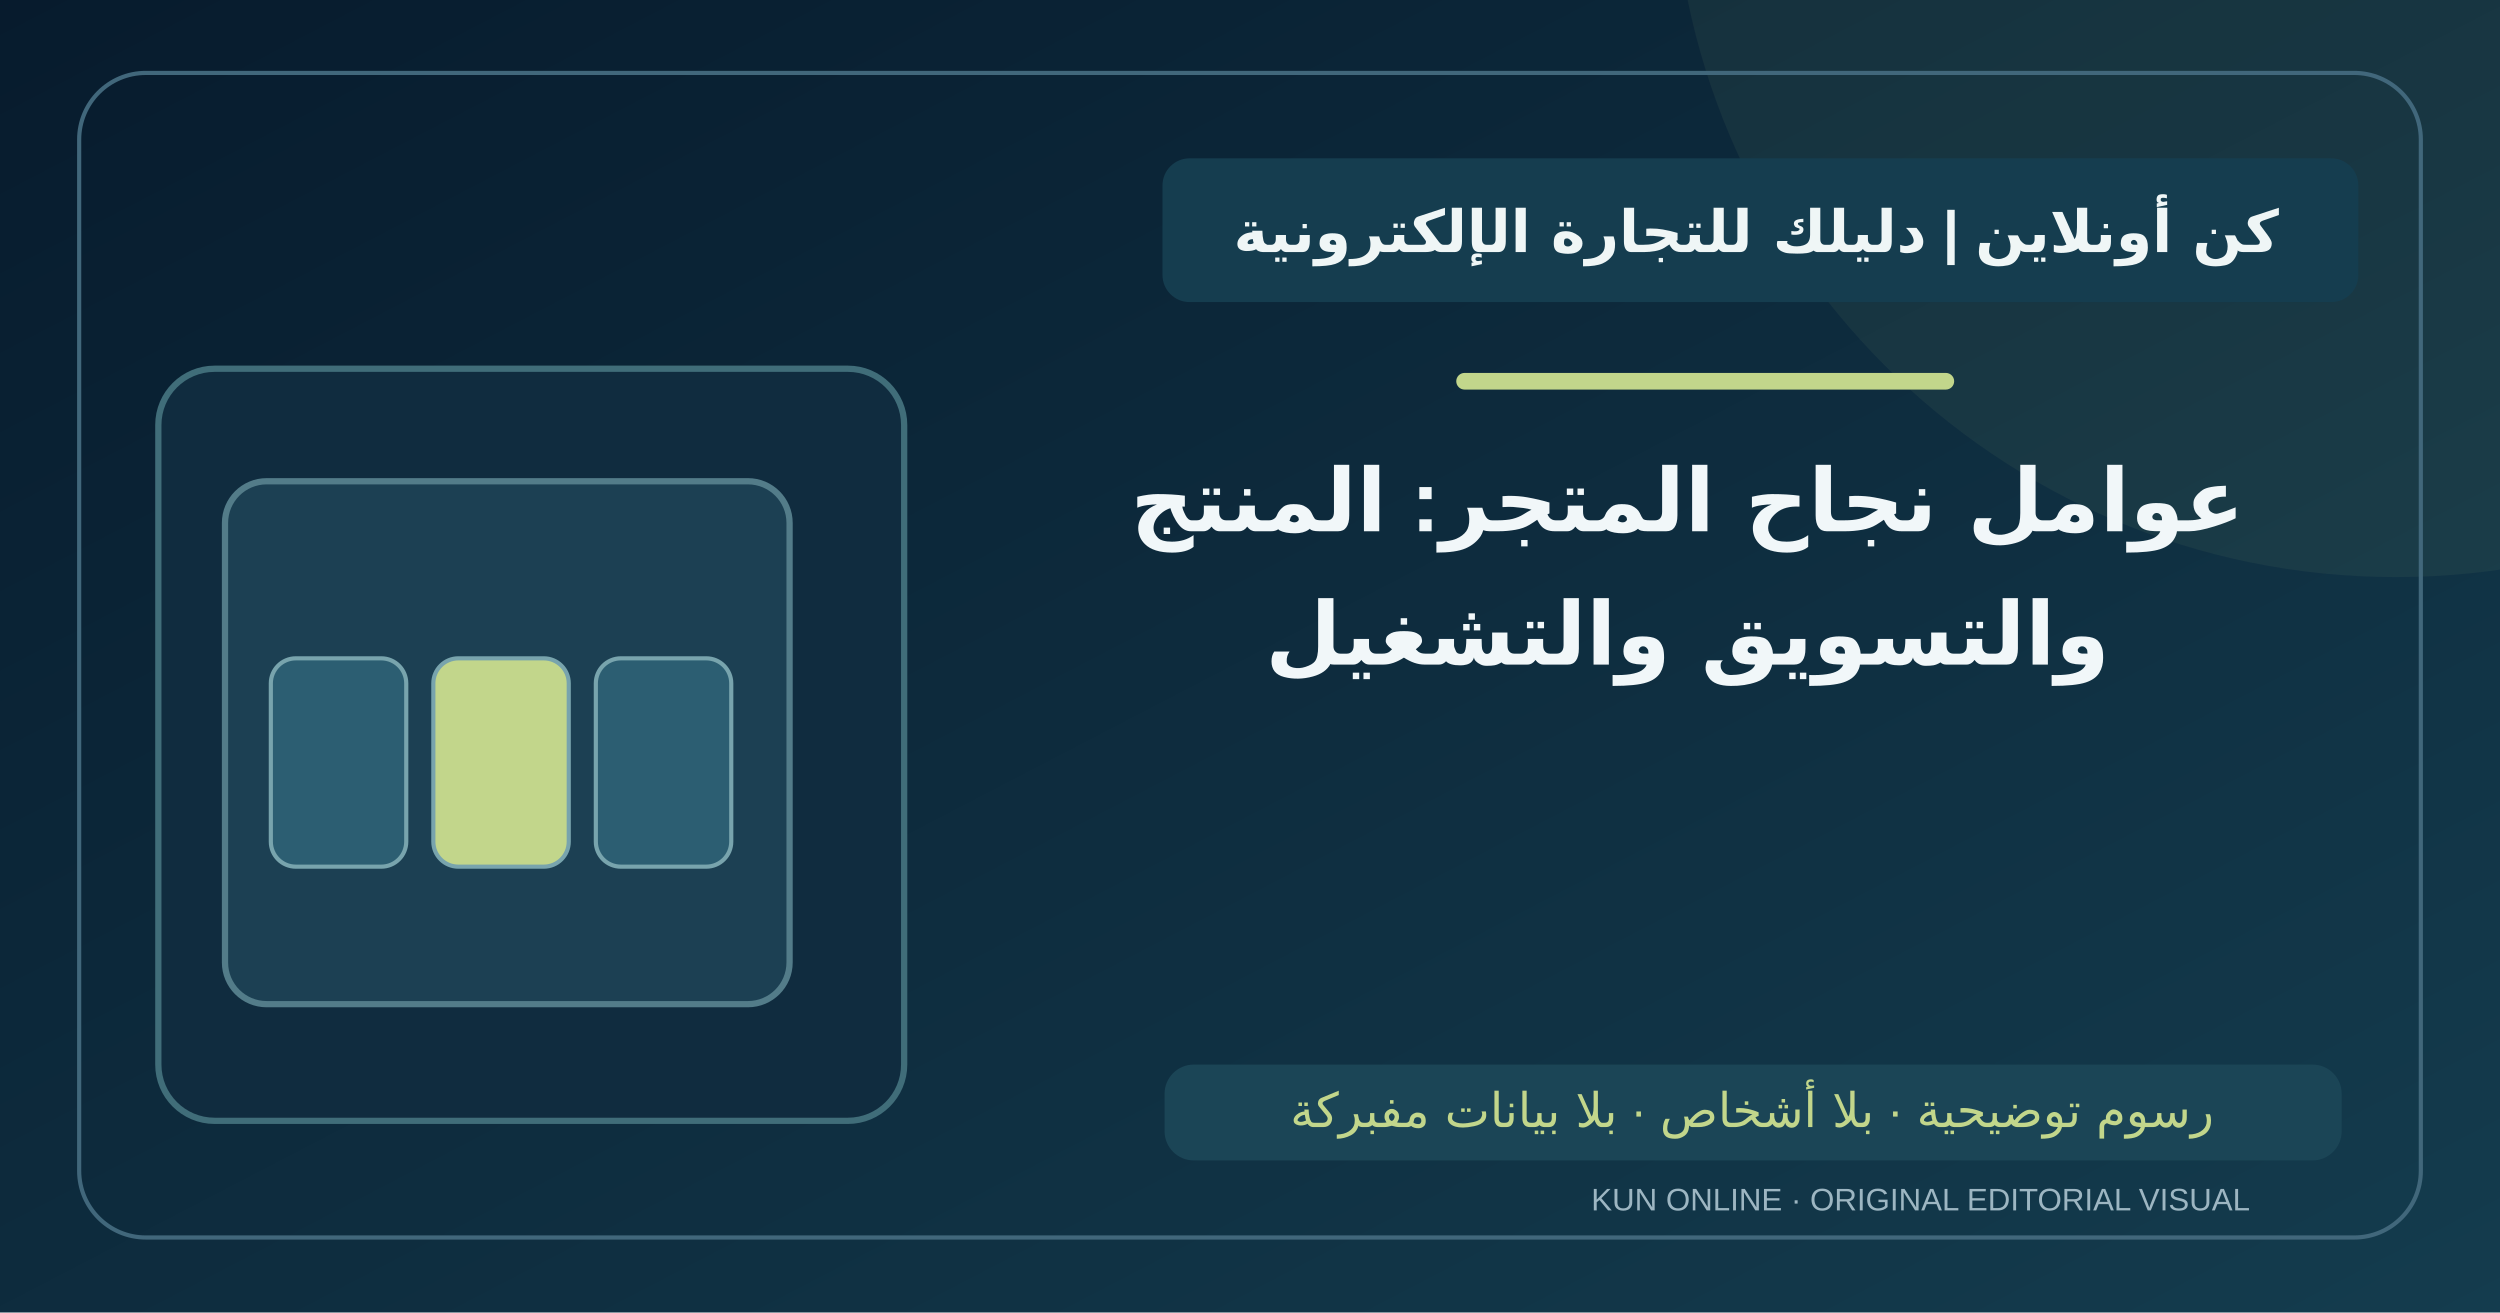
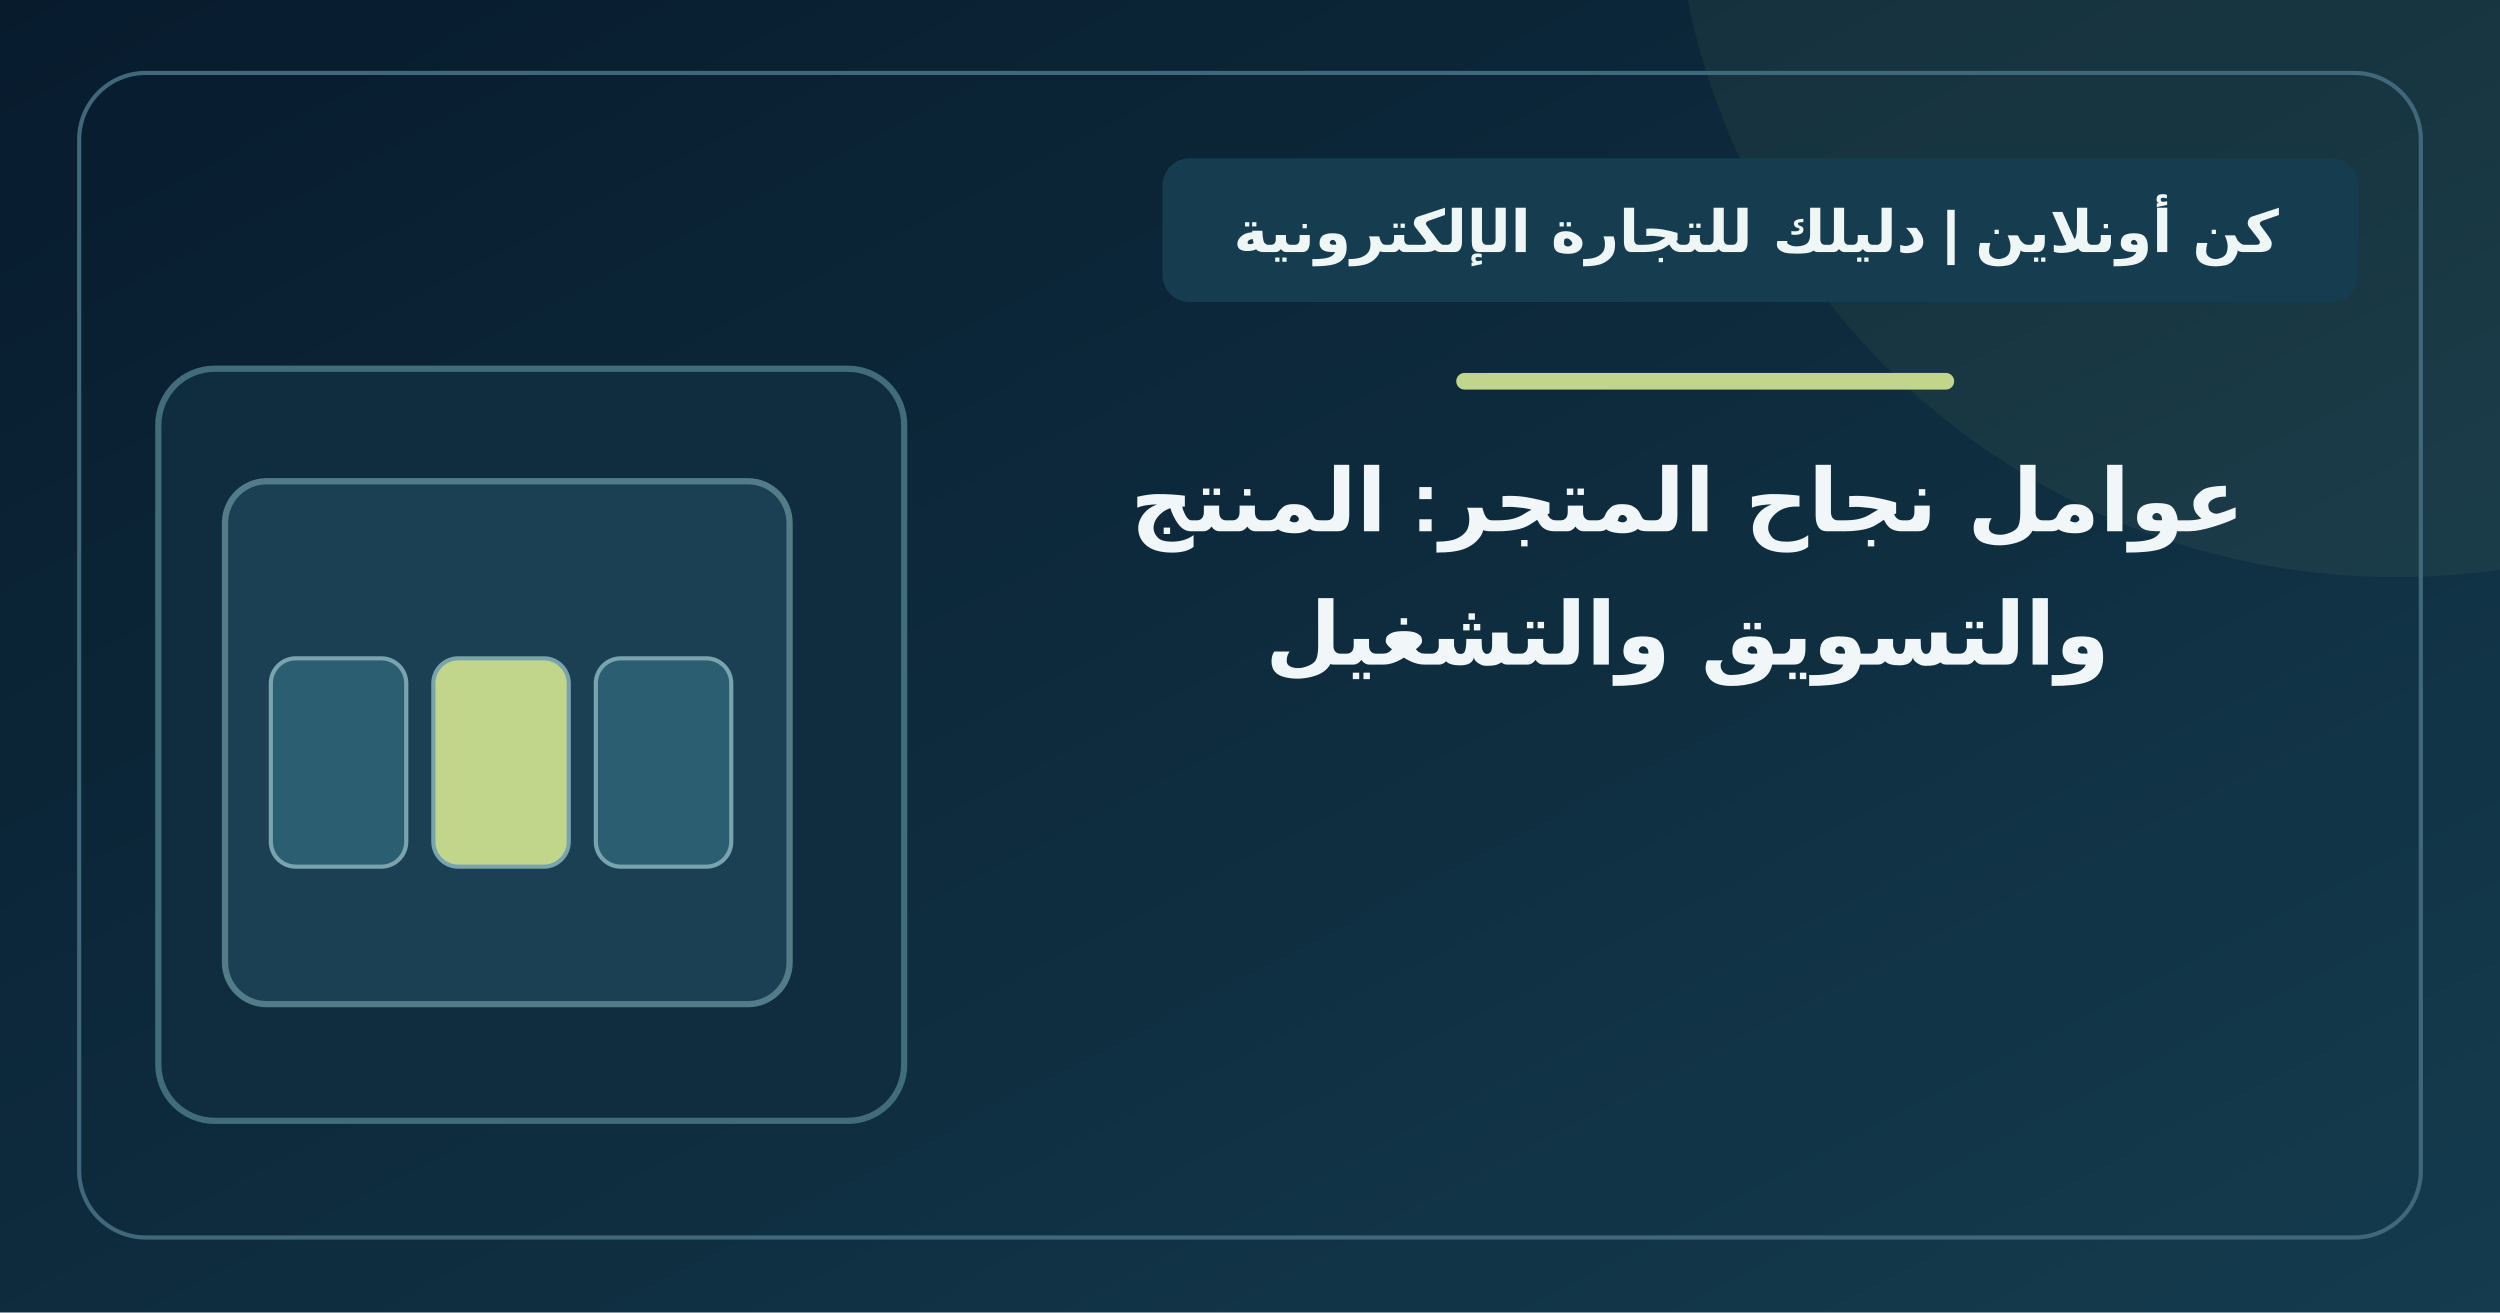
<svg xmlns="http://www.w3.org/2000/svg" width="1200" height="630" viewBox="0 0 1200 630" role="img" aria-labelledby="title desc">
  <defs>
    <linearGradient id="g" x2="1" y2="1">
      <stop stop-color="#071b2d" />
      <stop offset="1" stop-color="#143c4e" />
    </linearGradient>
  </defs>
  <rect width="1200" height="630" fill="url(#g)" />
  <circle cx="1150" cy="-70" r="347" fill="#c2d68b" opacity=".06" />
  <rect x="38" y="35" width="1124" height="559" rx="32" fill="none" stroke="#41677b" stroke-width="2" />
  <rect x="76" y="177" width="358" height="361" rx="27" fill="#102c3f" stroke="#406d79" stroke-width="3" />
  <rect x="108" y="231" width="271" height="251" rx="20" fill="#1c4053" stroke="#537c89" stroke-width="3" />
  <rect x="130" y="316" width="65" height="100" rx="12" fill="#2c5e72" stroke="#78a4ad" stroke-width="2" />
  <rect x="208" y="316" width="65" height="100" rx="12" fill="#c2d68b" stroke="#78a4ad" stroke-width="2" />
  <rect x="286" y="316" width="65" height="100" rx="12" fill="#2c5e72" stroke="#78a4ad" stroke-width="2" />
  <rect x="558" y="76" width="574" height="69" rx="13" fill="#153d4f" />
  <text x="843" y="121" text-anchor="middle" direction="rtl" font-family="Cairo,Tajawal,Arial,sans-serif" font-size="28" font-weight="700" fill="#eff6f6">كن أونلاين | دليلك للتجارة الإلكترونية</text>
  <rect x="699" y="179" width="239" height="8" rx="4" fill="#c2d68b" />
  <text x="810" y="255" text-anchor="middle" direction="rtl" font-family="Cairo,Tajawal,Arial,sans-serif" font-size="42" font-weight="700" fill="#f1f7f9">عوامل نجاح المتجر: المنتج</text>
  <text x="810" y="319" text-anchor="middle" direction="rtl" font-family="Cairo,Tajawal,Arial,sans-serif" font-size="42" font-weight="700" fill="#f1f7f9">والتسويق والتشغيل</text>
-   <rect x="559" y="511" width="565" height="46" rx="14" fill="#1b4556" />
-   <text x="841" y="541" text-anchor="middle" direction="rtl" font-family="Cairo,Tajawal,Arial,sans-serif" font-size="23" fill="#c2d68b">رسوم توضيحية · بلا أشخاص · بلا بيانات مفبركة</text>
-   <text x="1080" y="581" text-anchor="end" font-family="Arial,sans-serif" font-size="15" fill="#9db6c2">KUN ONLINE · ORIGINAL EDITORIAL VISUAL</text>
</svg>
